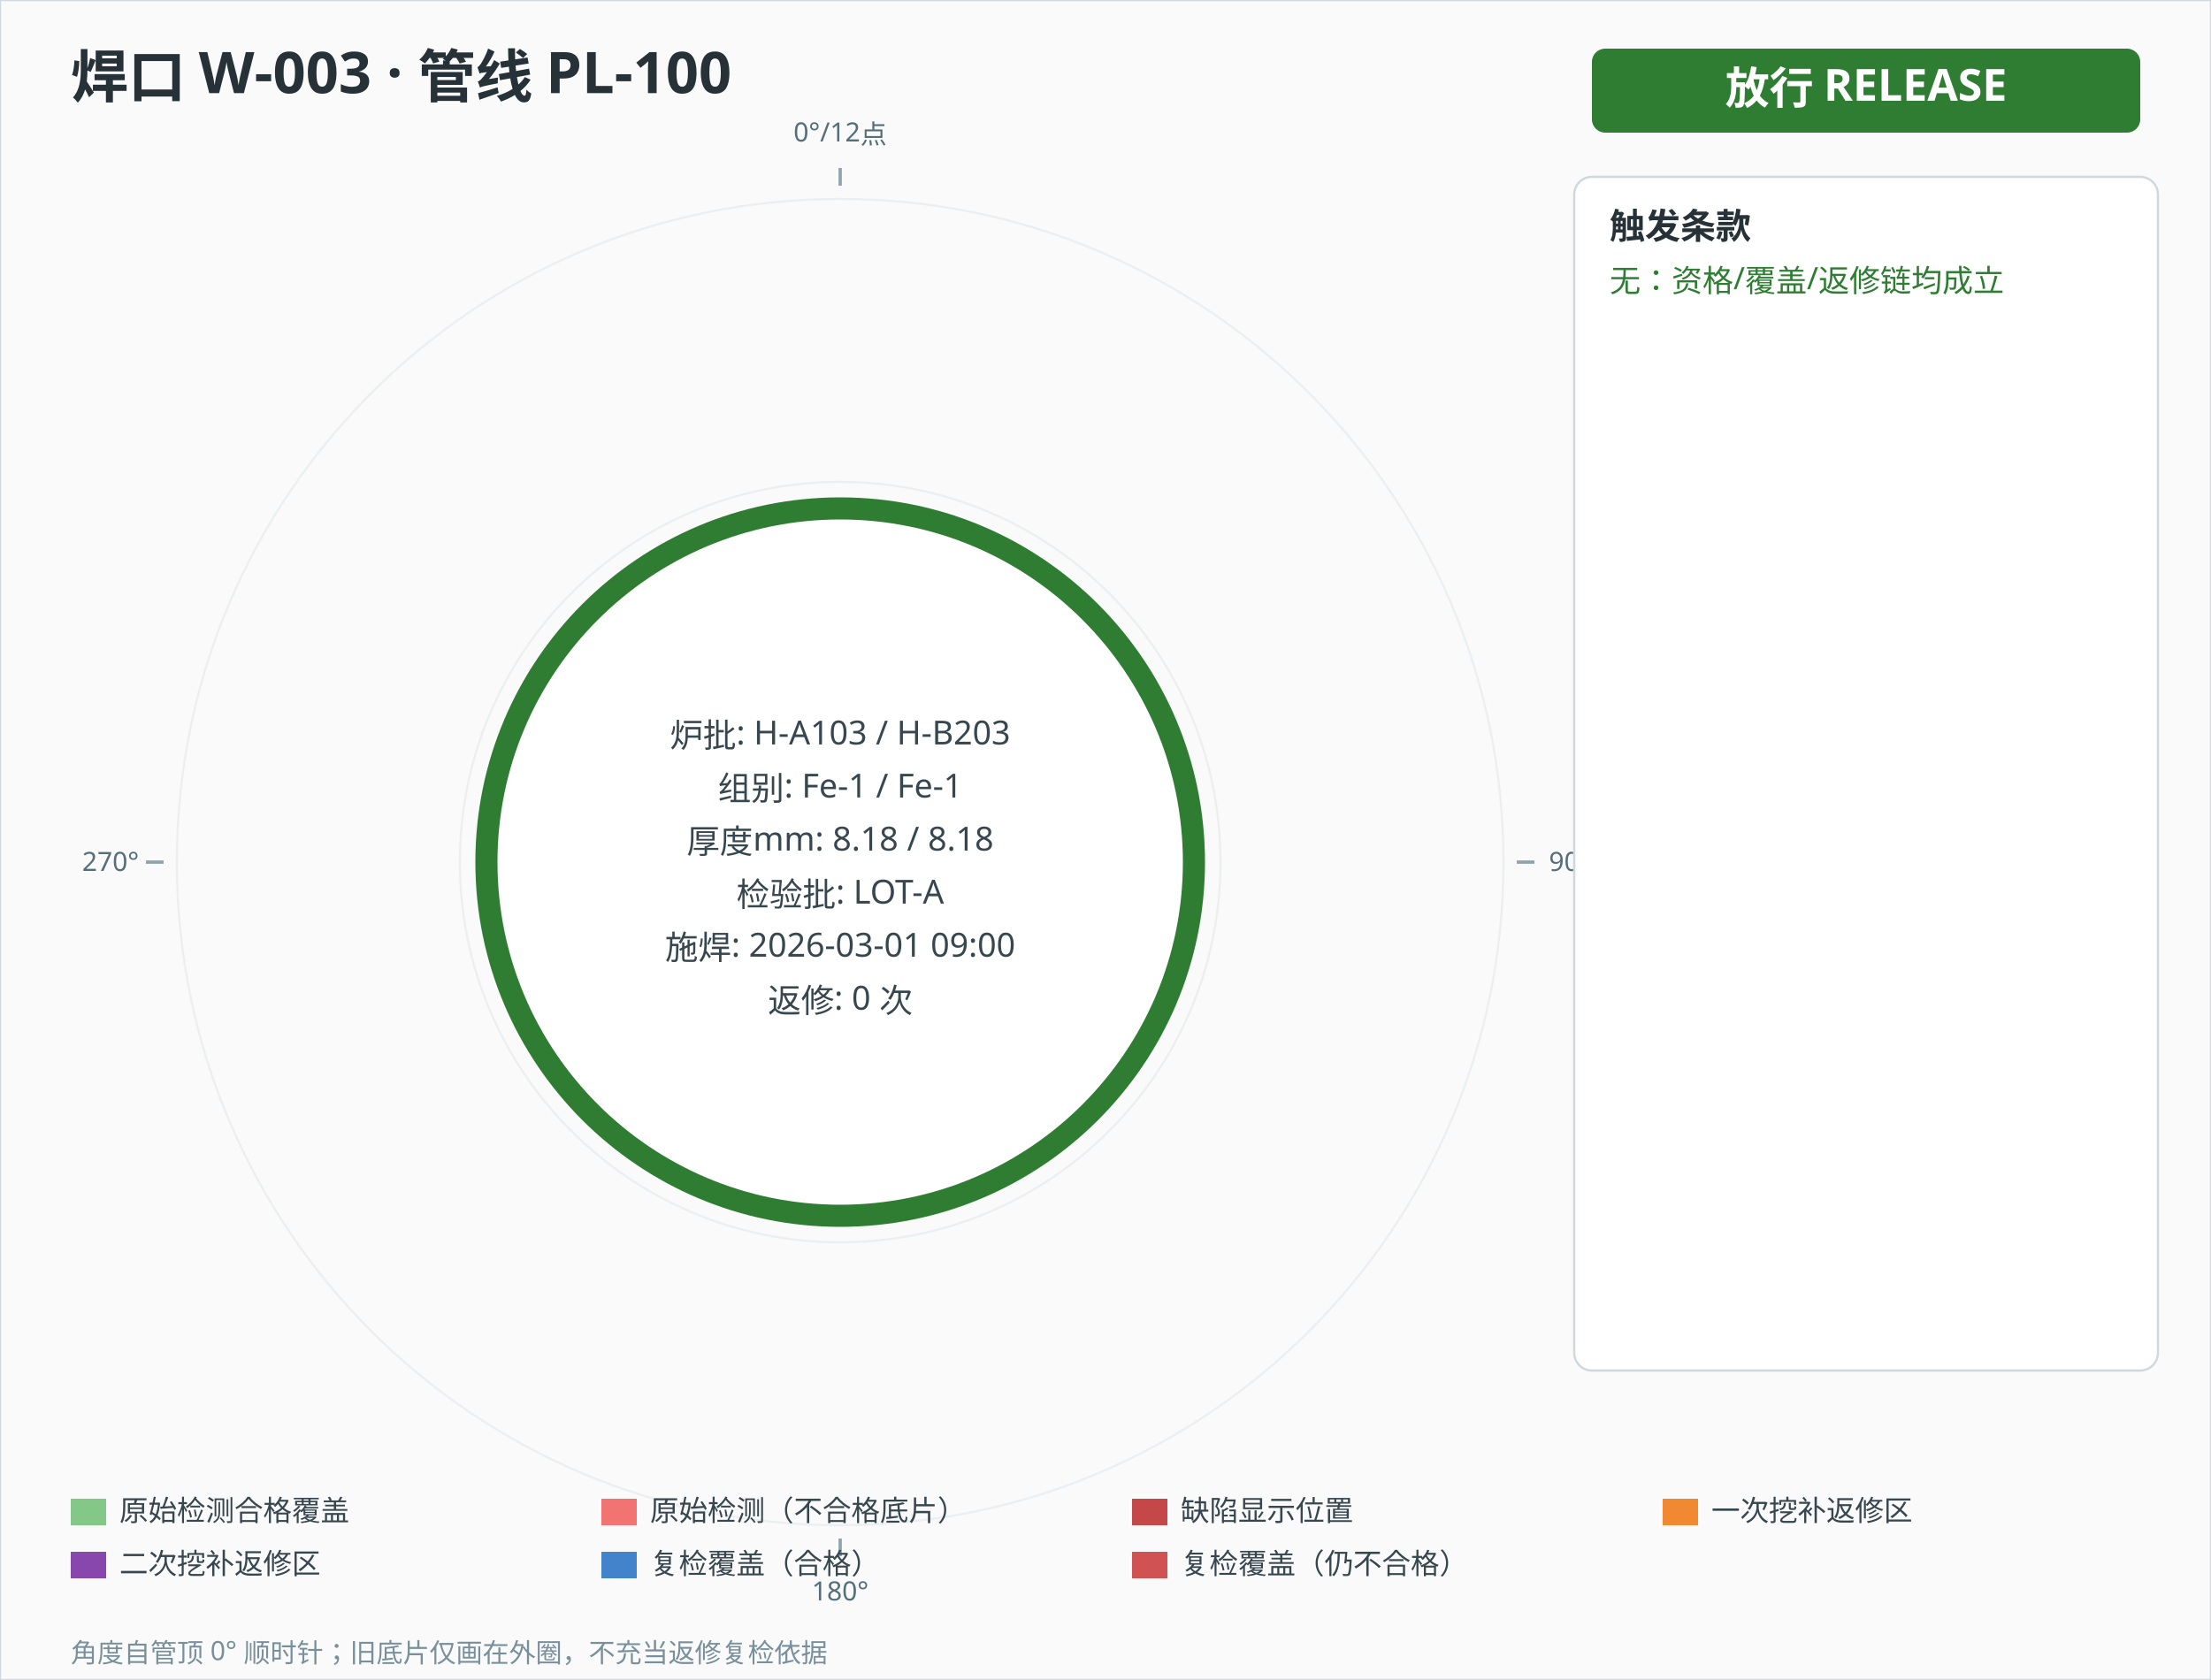
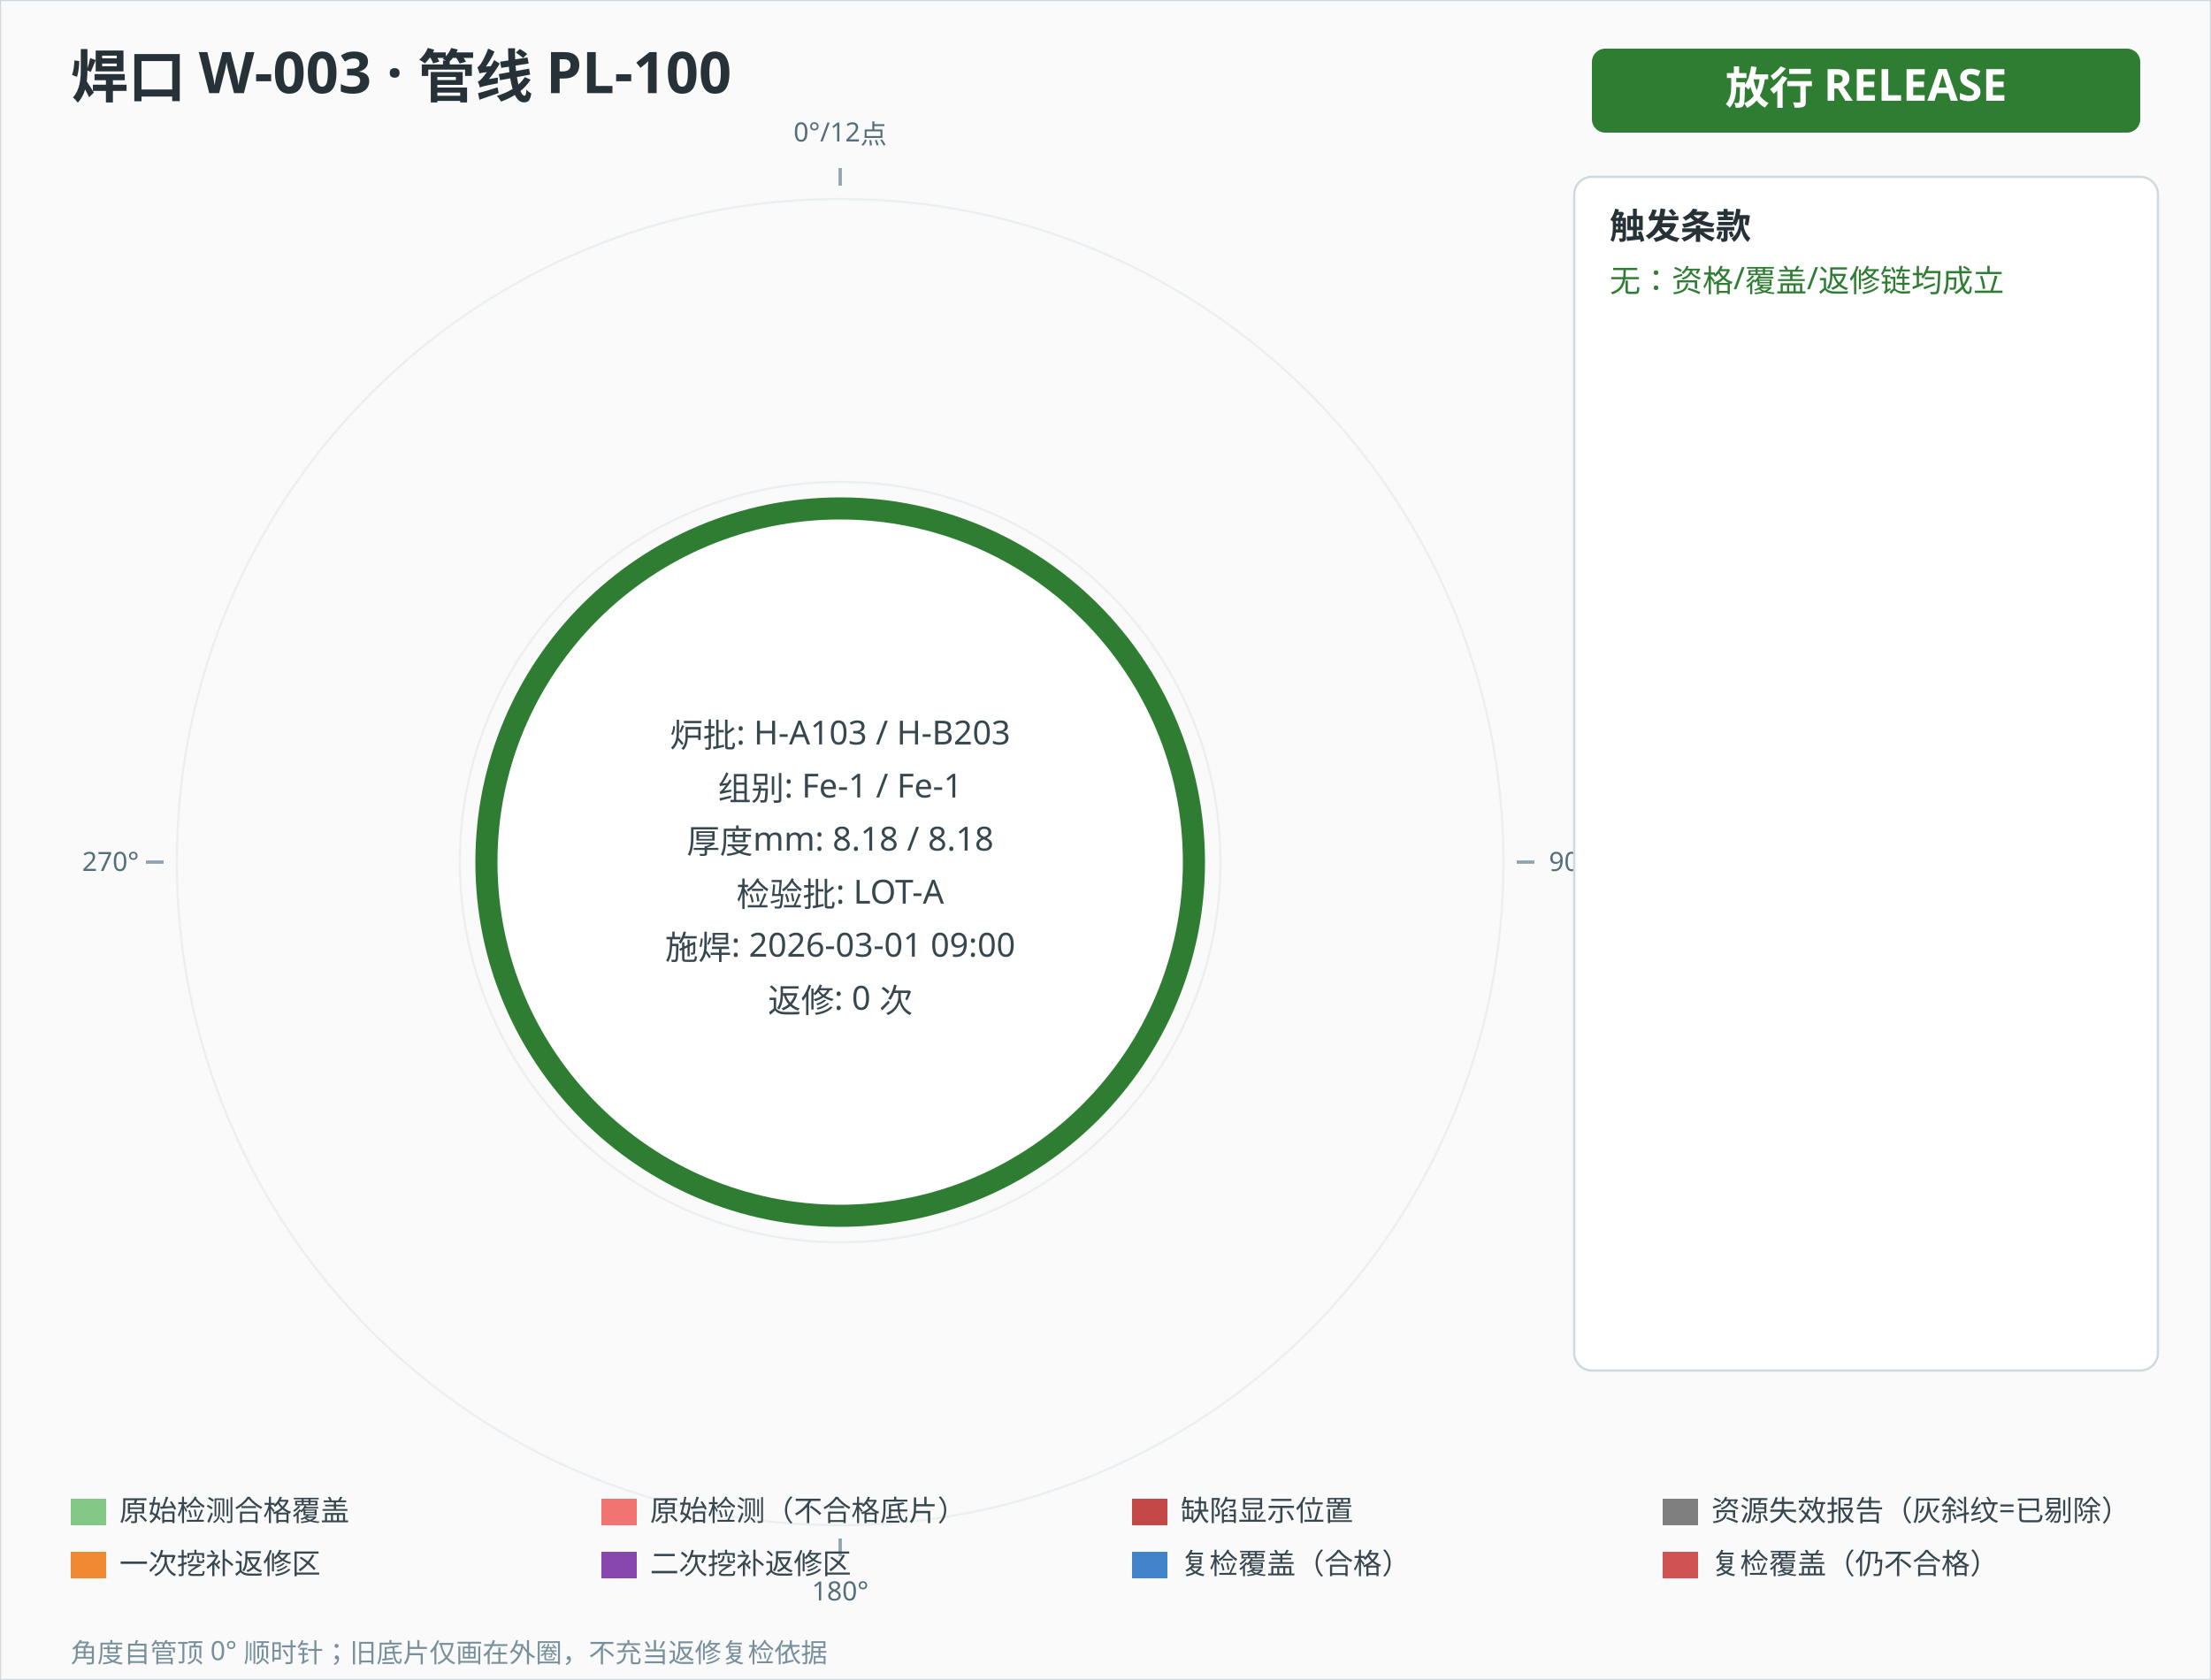
<svg xmlns="http://www.w3.org/2000/svg" viewBox="0 0 1000 760" font-family="sans-serif">
  <rect width="1000" height="760" fill="#fafafa" stroke="#cfd8dc" />
+   <defs>
+     <pattern id="ndexcluded" width="8" height="8" patternUnits="userSpaceOnUse" patternTransform="rotate(45)">
+       <rect width="8" height="8" fill="#9e9e9e" fill-opacity="0.18" />
+       <line x1="0" y1="0" x2="0" y2="8" stroke="#616161" stroke-width="3" />
+     </pattern>
+   </defs>
  <text x="32" y="44" font-size="26" font-weight="bold" fill="#263238">焊口 W-003 · 管线 PL-100</text>
  <rect x="720" y="22" width="248" height="38" rx="6" fill="#2e7d32" />
  <text x="844" y="47" font-size="20" font-weight="bold" fill="#ffffff" text-anchor="middle">放行 RELEASE</text>
  <circle cx="380.0" cy="390.0" r="300" fill="none" stroke="#eceff1" stroke-width="1" />
  <circle cx="380.0" cy="390.0" r="172" fill="none" stroke="#eceff1" stroke-width="1" />
  <line x1="380.0" y1="84.0" x2="380.0" y2="76.0" stroke="#90a4ae" stroke-width="1.5" />
  <text x="380.0" y="64.0" font-size="12" fill="#546e7a" text-anchor="middle">0°/12点</text>
  <line x1="686.0" y1="390.0" x2="694.0" y2="390.0" stroke="#90a4ae" stroke-width="1.5" />
  <text x="710.0" y="394.0" font-size="12" fill="#546e7a" text-anchor="middle">90°</text>
  <line x1="380.0" y1="696.0" x2="380.0" y2="704.0" stroke="#90a4ae" stroke-width="1.5" />
  <text x="380.0" y="724.0" font-size="12" fill="#546e7a" text-anchor="middle">180°</text>
  <line x1="74.0" y1="390.0" x2="66.0" y2="390.0" stroke="#90a4ae" stroke-width="1.5" />
  <text x="50.0" y="394.0" font-size="12" fill="#546e7a" text-anchor="middle">270°</text>
  <text x="380.0" y="386.0" font-size="16" fill="#c62828" text-anchor="middle">无任何 RT/UT/PT 记录</text>
  <circle cx="380.0" cy="390.0" r="160" fill="#ffffff" stroke="#2e7d32" stroke-width="10" />
  <text x="380.0" y="338.0" font-size="15" fill="#37474f" text-anchor="middle">炉批: H-A103 / H-B203</text>
  <text x="380.0" y="362.0" font-size="15" fill="#37474f" text-anchor="middle">组别: Fe-1 / Fe-1</text>
  <text x="380.0" y="386.0" font-size="15" fill="#37474f" text-anchor="middle">厚度mm: 8.18 / 8.18</text>
  <text x="380.0" y="410.0" font-size="15" fill="#37474f" text-anchor="middle">检验批: LOT-A</text>
  <text x="380.0" y="434.0" font-size="15" fill="#37474f" text-anchor="middle">施焊: 2026-03-01 09:00</text>
  <text x="380.0" y="458.0" font-size="15" fill="#37474f" text-anchor="middle">返修: 0 次</text>
  <rect x="712" y="80" width="264" height="540" rx="8" fill="#ffffff" stroke="#cfd8dc" />
  <text x="728" y="108" font-size="16" font-weight="bold" fill="#263238">触发条款</text>
  <text x="728" y="132" font-size="14" fill="#2e7d32">无：资格/覆盖/返修链均成立</text>
  <rect x="32" y="678" width="16" height="12" fill="#66bb6a" fill-opacity="0.8" />
  <text x="54" y="688" font-size="13" fill="#37474f">原始检测合格覆盖</text>
  <rect x="272" y="678" width="16" height="12" fill="#ef5350" fill-opacity="0.8" />
  <text x="294" y="688" font-size="13" fill="#37474f">原始检测（不合格底片）</text>
  <rect x="512" y="678" width="16" height="12" fill="#b71c1c" fill-opacity="0.8" />
  <text x="534" y="688" font-size="13" fill="#37474f">缺陷显示位置</text>
-   <rect x="752" y="678" width="16" height="12" fill="#ef6c00" fill-opacity="0.8" />
-   <text x="774" y="688" font-size="13" fill="#37474f">一次挖补返修区</text>
-   <rect x="32" y="702" width="16" height="12" fill="#6a1b9a" fill-opacity="0.8" />
-   <text x="54" y="712" font-size="13" fill="#37474f">二次挖补返修区</text>
-   <rect x="272" y="702" width="16" height="12" fill="#1565c0" fill-opacity="0.8" />
-   <text x="294" y="712" font-size="13" fill="#37474f">复检覆盖（合格）</text>
-   <rect x="512" y="702" width="16" height="12" fill="#c62828" fill-opacity="0.8" />
-   <text x="534" y="712" font-size="13" fill="#37474f">复检覆盖（仍不合格）</text>
+   <rect x="752" y="678" width="16" height="12" fill="#616161" fill-opacity="0.8" />
+   <text x="774" y="688" font-size="13" fill="#37474f">资源失效报告（灰斜纹=已剔除）</text>
+   <rect x="32" y="702" width="16" height="12" fill="#ef6c00" fill-opacity="0.8" />
+   <text x="54" y="712" font-size="13" fill="#37474f">一次挖补返修区</text>
+   <rect x="272" y="702" width="16" height="12" fill="#6a1b9a" fill-opacity="0.8" />
+   <text x="294" y="712" font-size="13" fill="#37474f">二次挖补返修区</text>
+   <rect x="512" y="702" width="16" height="12" fill="#1565c0" fill-opacity="0.8" />
+   <text x="534" y="712" font-size="13" fill="#37474f">复检覆盖（合格）</text>
+   <rect x="752" y="702" width="16" height="12" fill="#c62828" fill-opacity="0.8" />
+   <text x="774" y="712" font-size="13" fill="#37474f">复检覆盖（仍不合格）</text>
  <text x="32" y="752" font-size="12" fill="#78909c">角度自管顶 0° 顺时针；旧底片仅画在外圈，不充当返修复检依据</text>
</svg>
